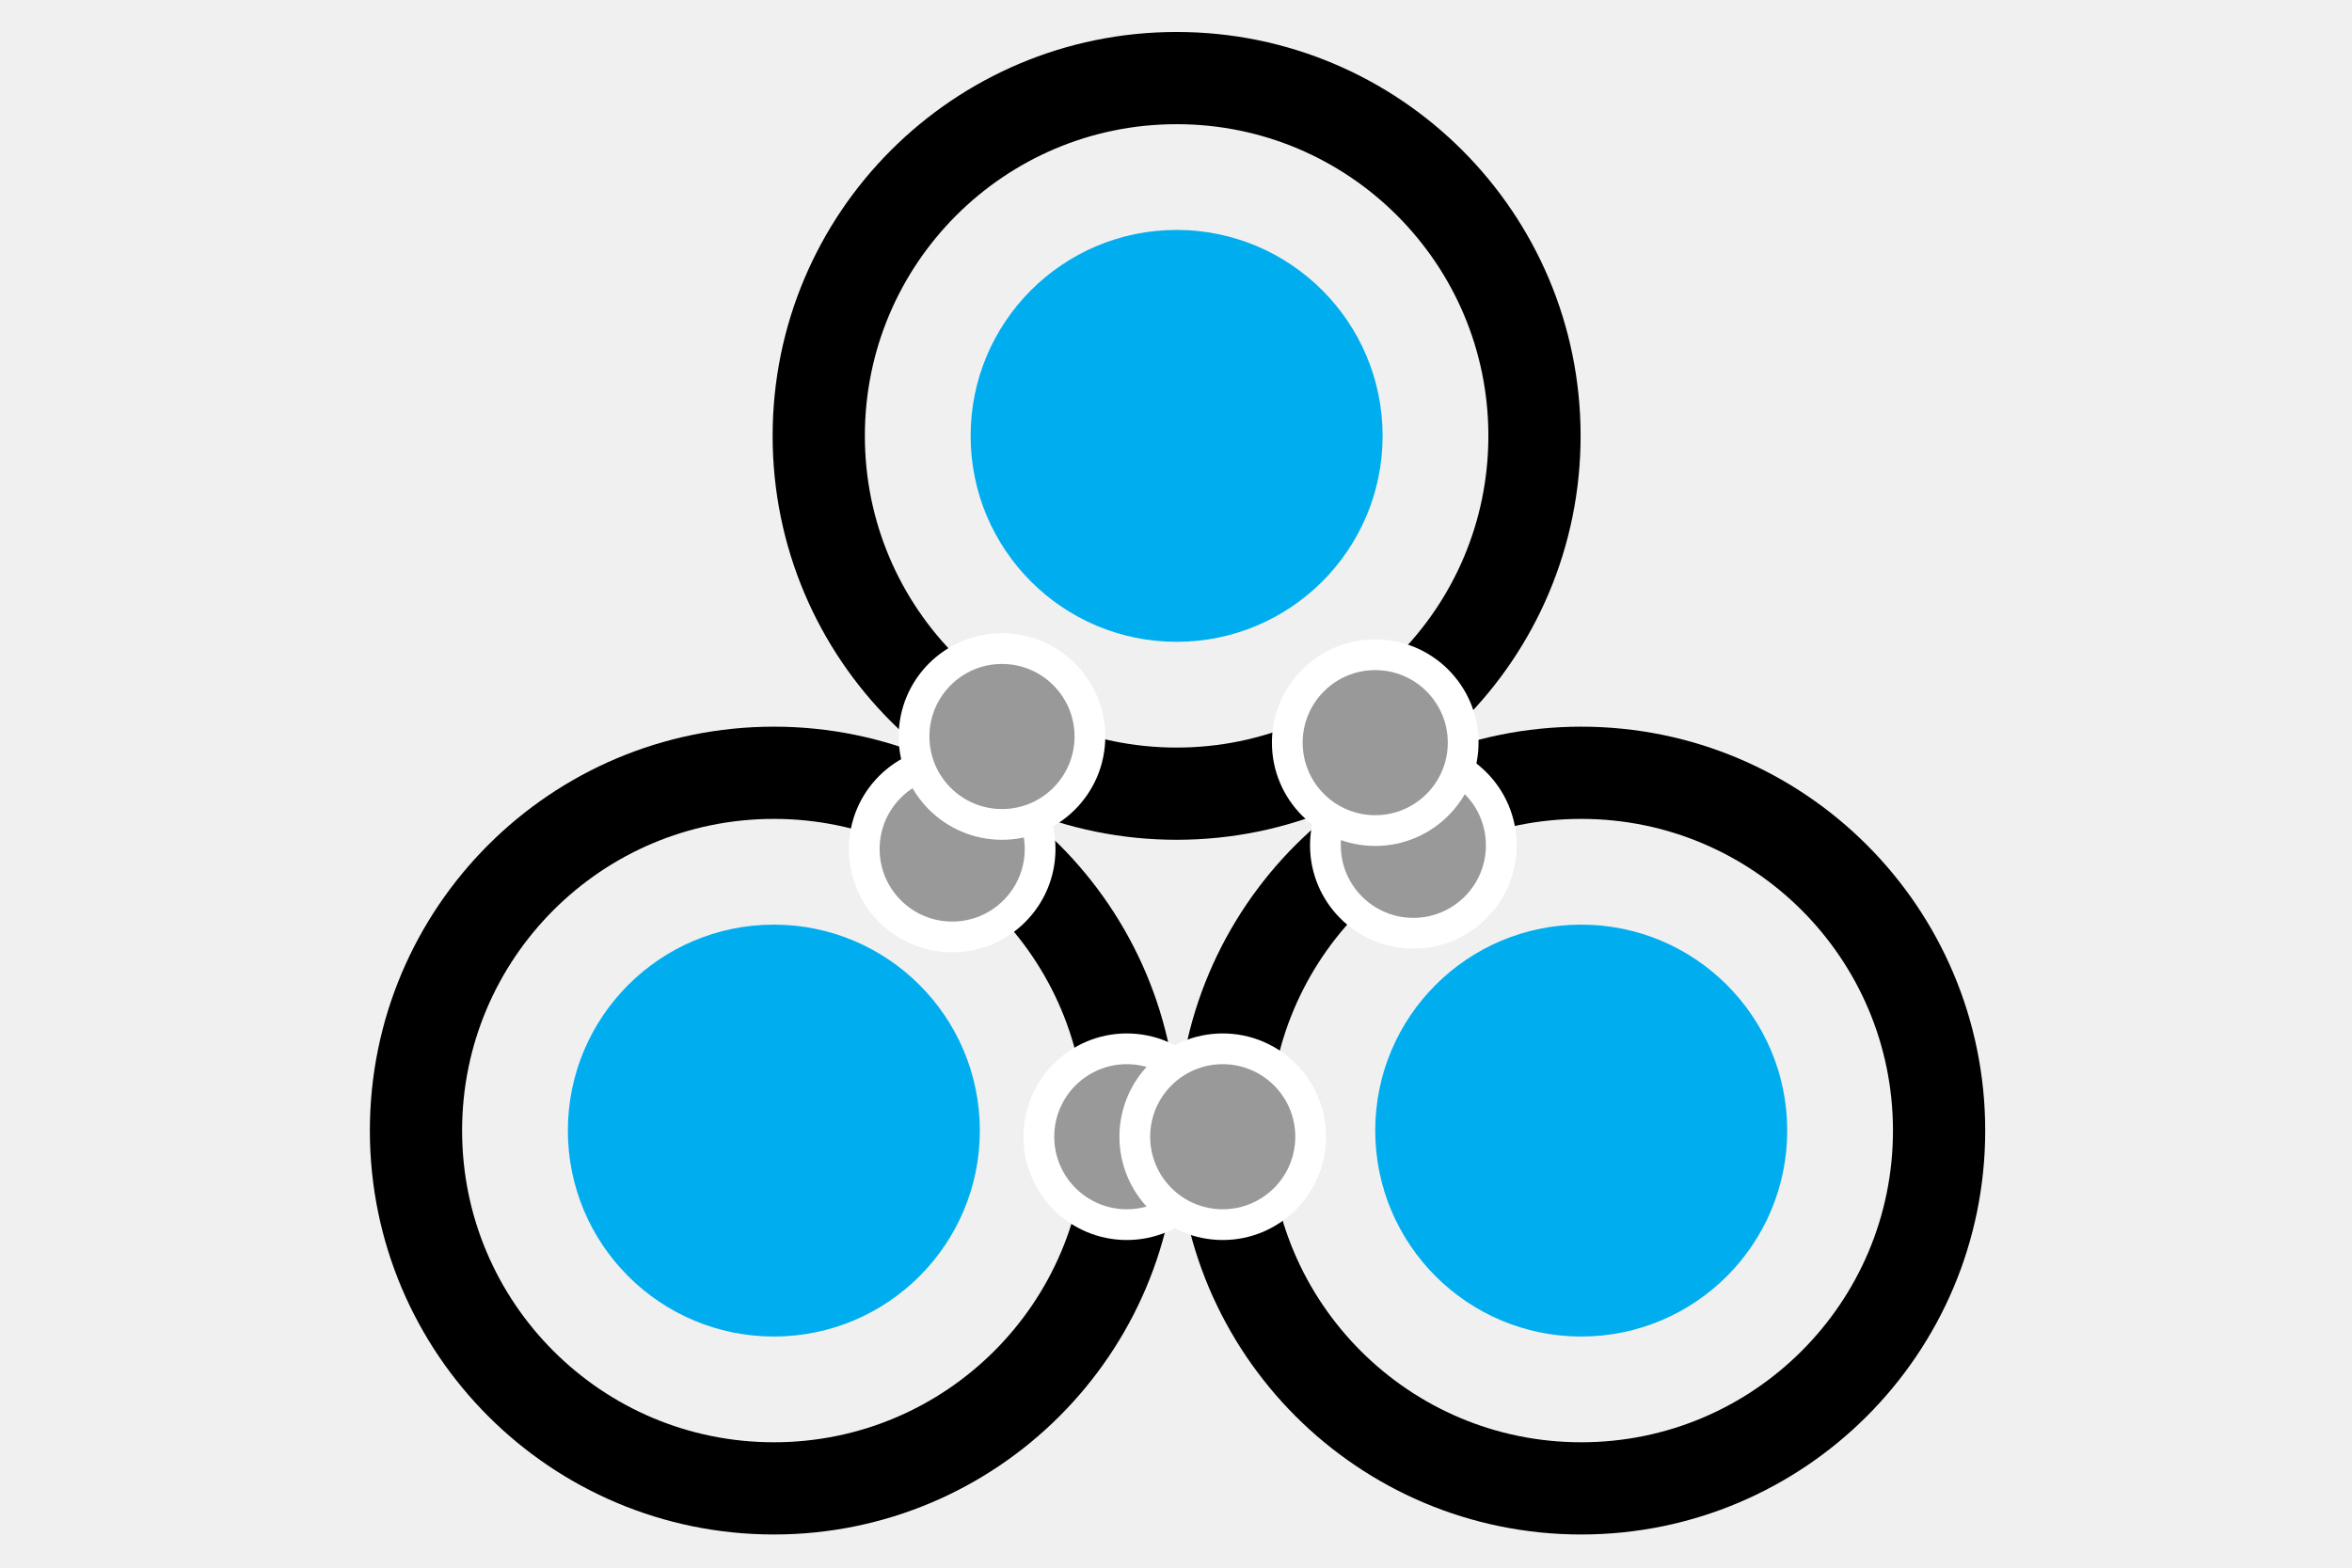
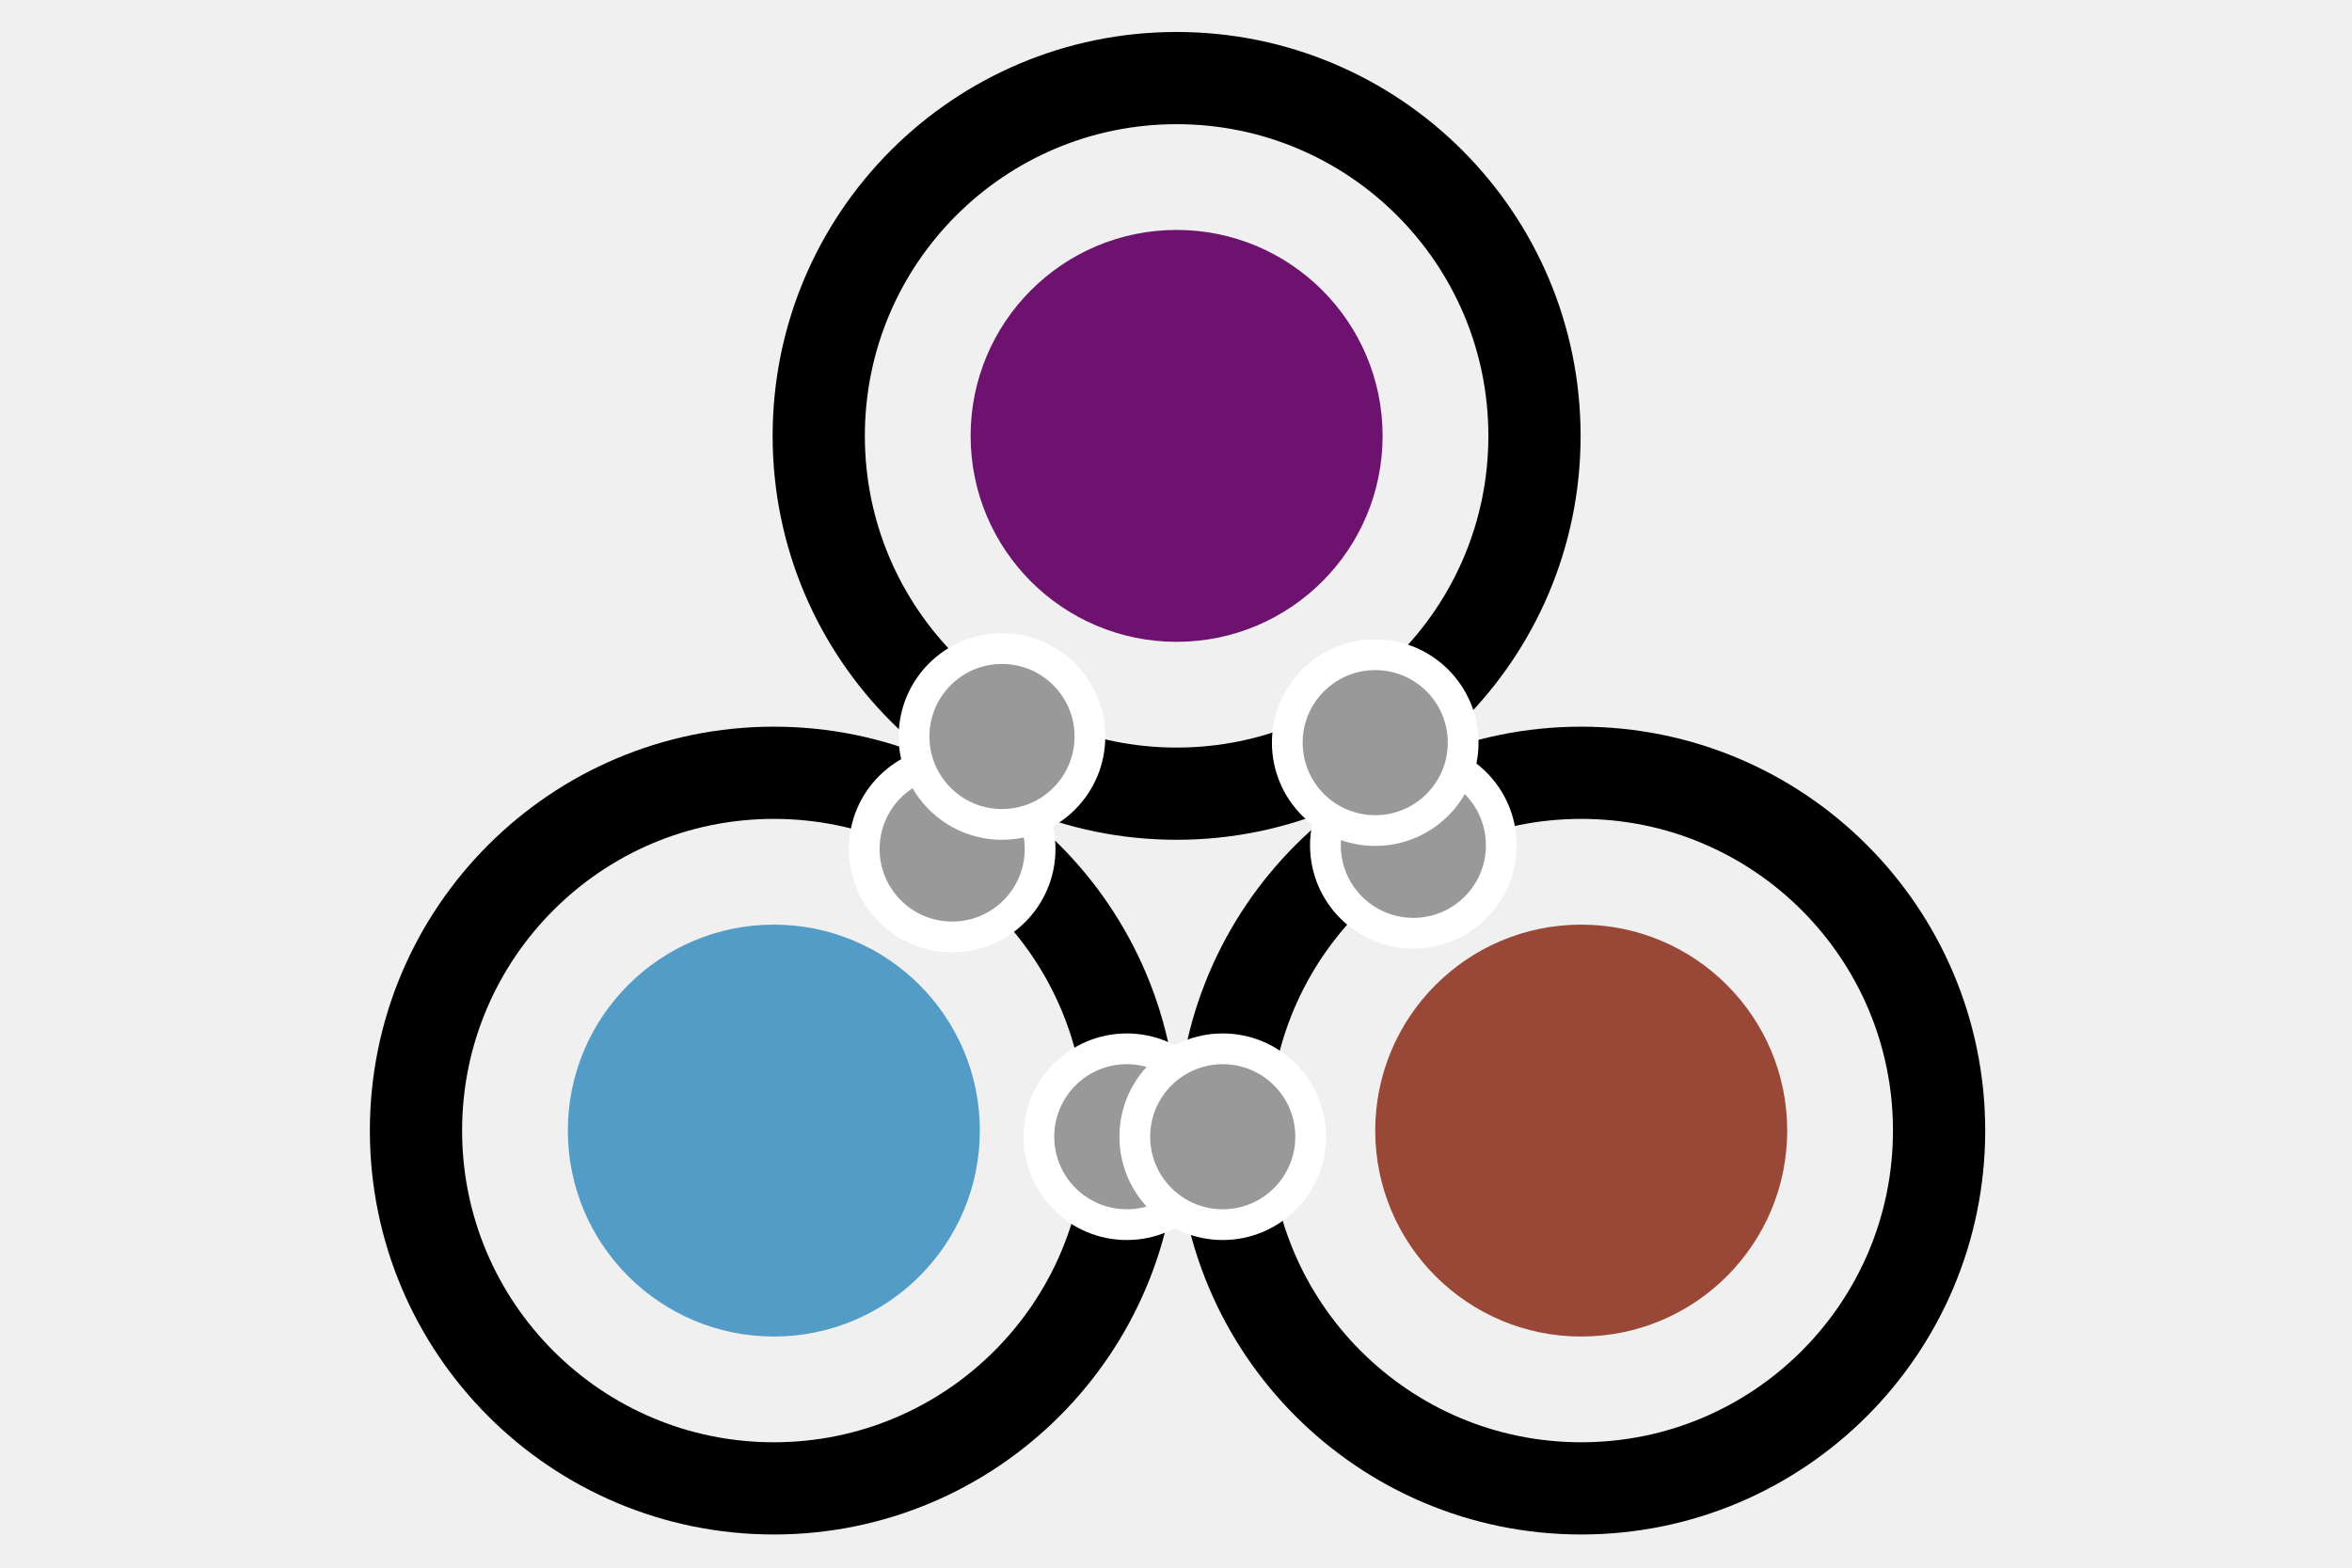
<svg xmlns="http://www.w3.org/2000/svg" version="1.1" x="0px" y="0px" width="150px" height="100px" viewBox="0 0 268 255" style="enable-background:new 0 0 268 255;" xml:space="preserve">
  <style type="text/css">

- 	.st0{fill:#00aeef;}
+ 	.st0{fill:#529cc7;}
	.st1{fill:none;stroke:#000000;stroke-width:15;stroke-miterlimit:10;}
	.st2{fill:#999;stroke:#FFFFFF;stroke-width:5;}
+ 	.st3{fill:#6d136f;}
+ 	.st4{fill:#994837;}

</style>
  <g id="Layer_3">
    <g>
      <g>
        <circle class="st1" cx="68.6" cy="183.9" r="58.2" />
        <circle class="st0" cx="68.6" cy="183.9" r="33.5" />
      </g>
      <g>
        <circle class="st1" cx="134.1" cy="70.9" r="58.2" />
-         <circle class="st0" cx="134.1" cy="70.9" r="33.5" />
+         <circle class="st3" cx="134.1" cy="70.9" r="33.5" />
      </g>
      <g>
        <circle class="st1" cx="199.9" cy="183.9" r="58.2" />
-         <circle class="st0" cx="199.9" cy="183.9" r="33.5" />
+         <circle class="st4" cx="199.9" cy="183.9" r="33.5" />
      </g>
      <circle class="st2" cx="97.6" cy="138.1" r="14.3" />
      <circle class="st2" cx="126" cy="184.9" r="14.3" />
      <circle class="st2" cx="141.6" cy="184.9" r="14.3" />
      <circle class="st2" cx="172.6" cy="137.5" r="14.3" />
      <circle class="st2" cx="105.7" cy="119.8" r="14.3" />
      <circle class="st2" cx="166.4" cy="120.8" r="14.3" />
    </g>
  </g>
</svg>
